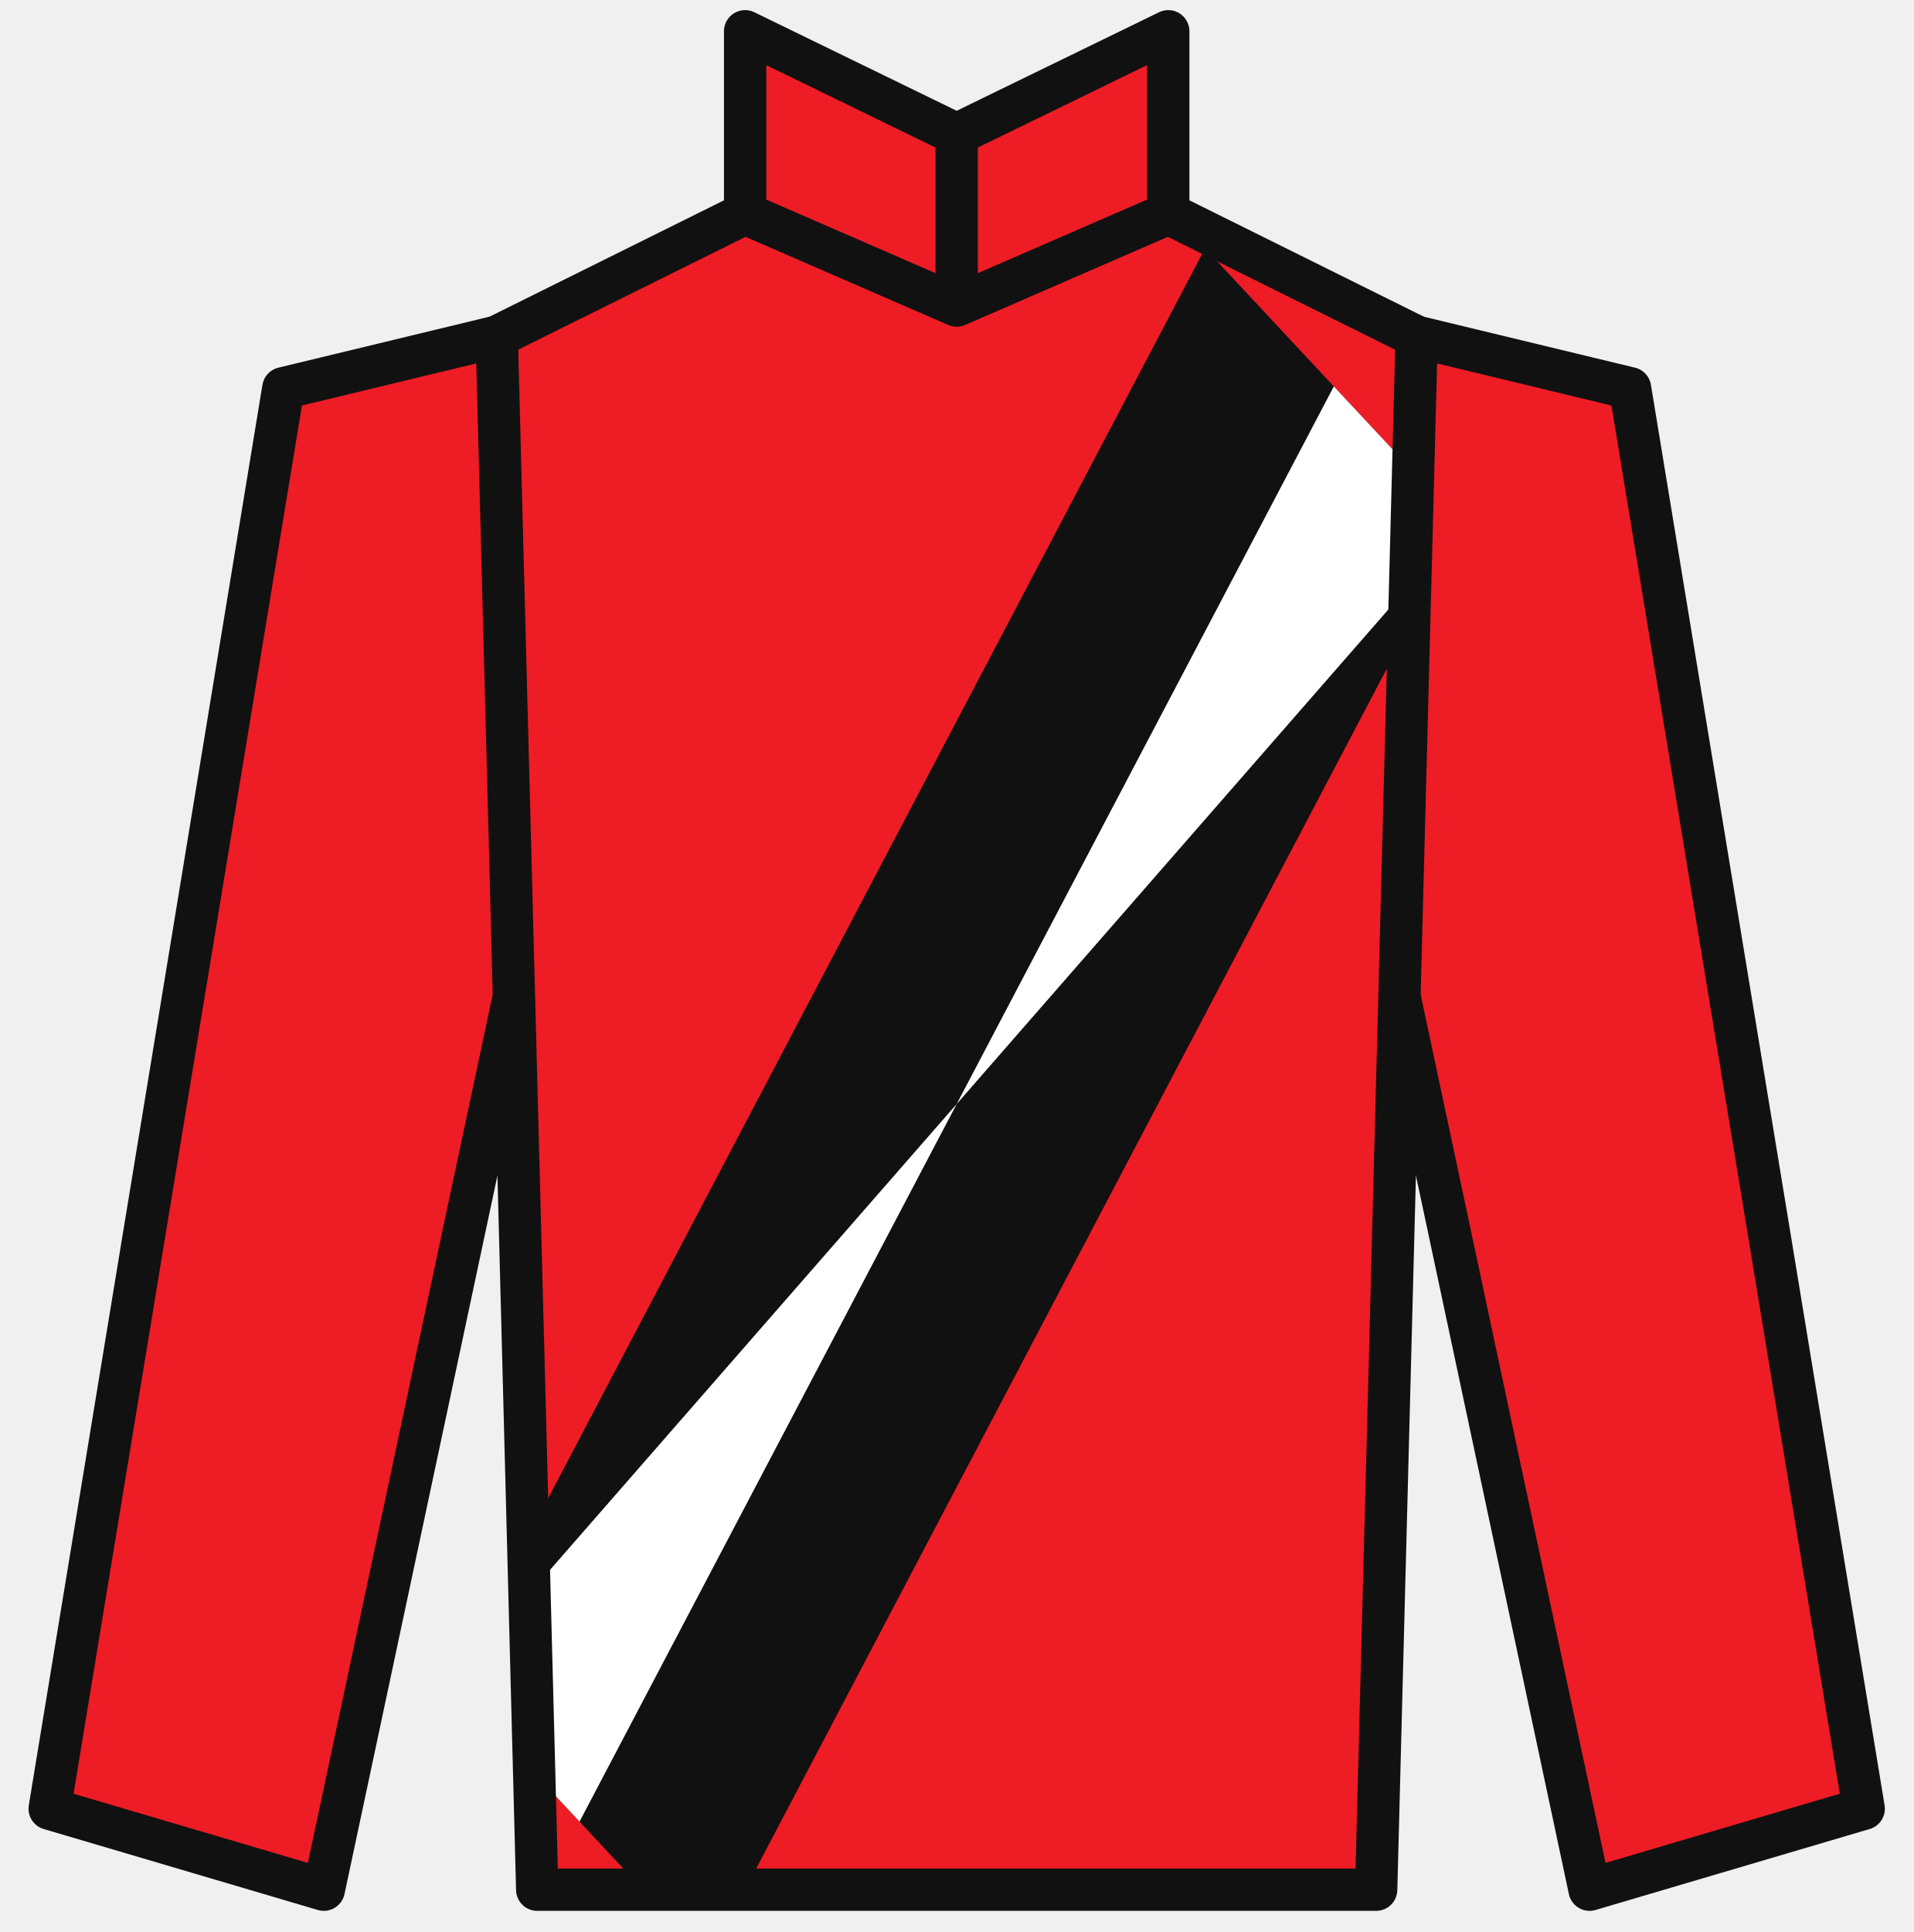
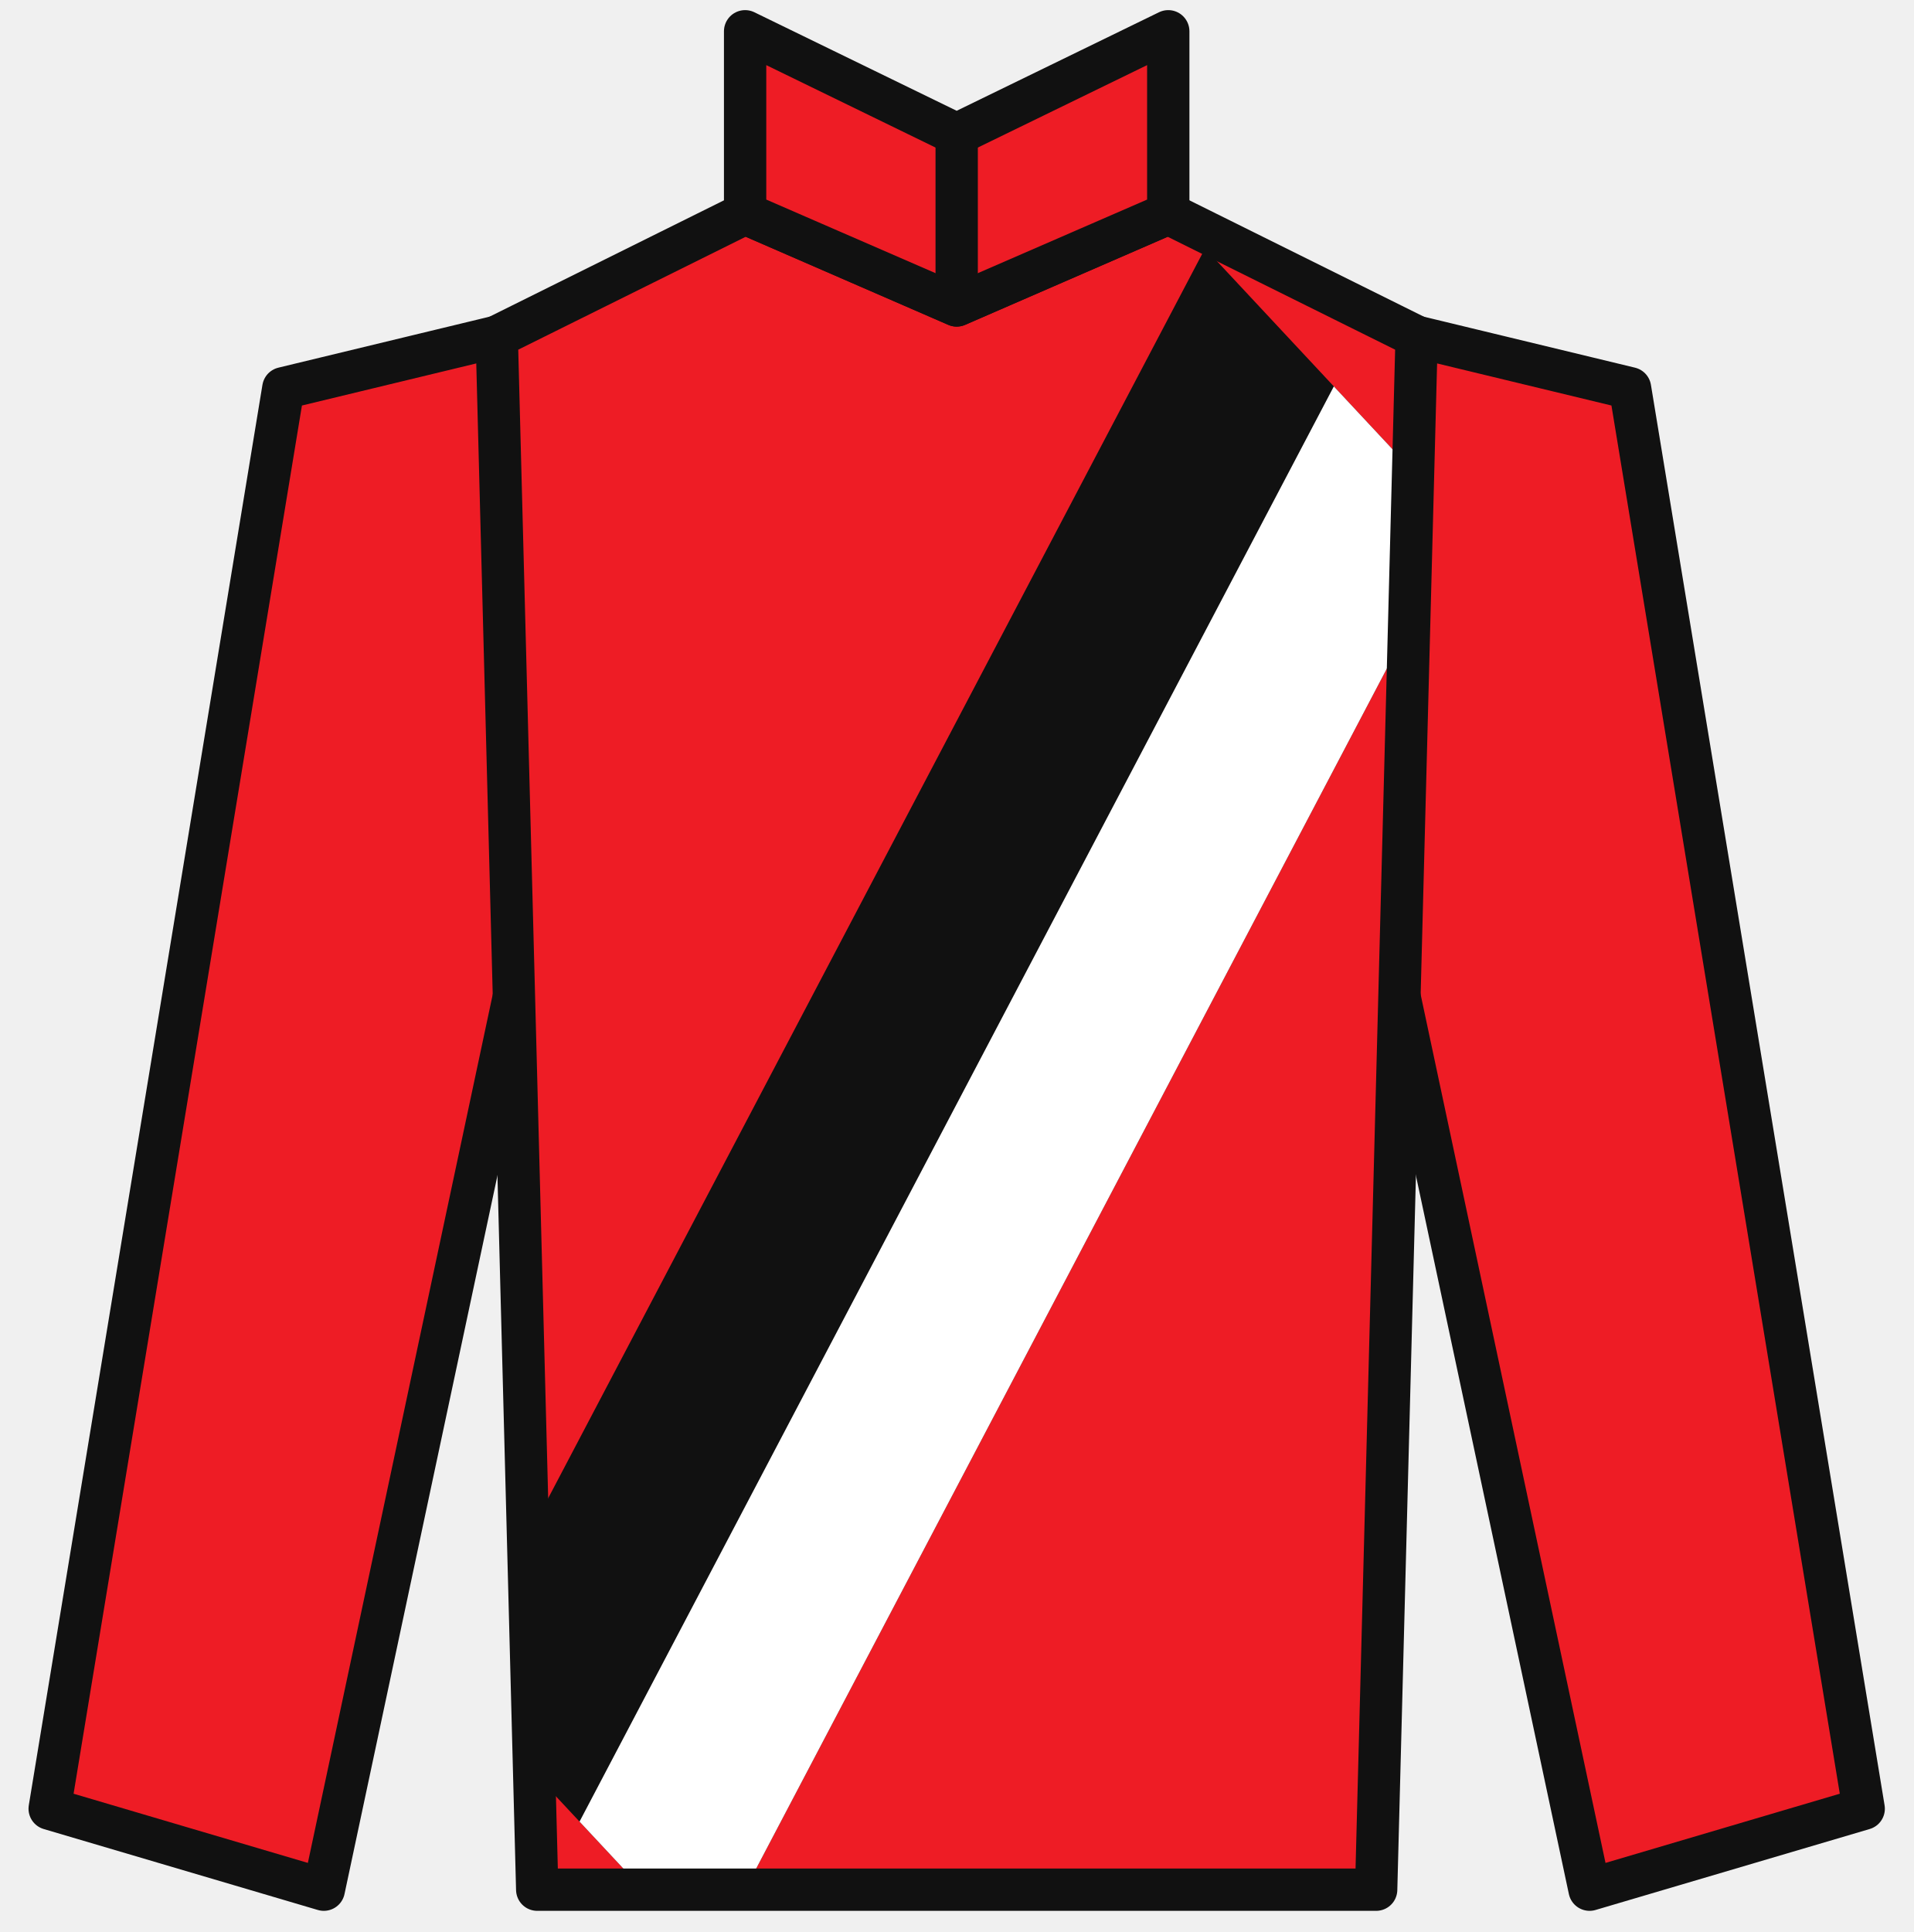
<svg xmlns="http://www.w3.org/2000/svg" class="trikot" viewBox="-1.5 -0.5 104 105" aria-hidden="true">
  <clipPath id="d8225295al">
    <path d="M25.5,17.8 L13.9,20.6 L1.2,97.8 L16.1,102.2 L27,51 Z" />
  </clipPath>
  <g clip-path="url(#d8225295al)">
    <rect x="0" y="17" width="28" height="86.5" fill="#EE1C25" />
  </g>
  <path d="M25.5,17.8 L13.9,20.6 L1.2,97.8 L16.1,102.2 L27,51 Z" fill="none" stroke="#111111" stroke-width="2.3" stroke-linejoin="round" />
  <clipPath id="d8225295ar">
    <path d="M75.5,17.8 L87.1,20.6 L99.8,97.8 L84.9,102.2 L74,51 Z" />
  </clipPath>
  <g clip-path="url(#d8225295ar)">
    <rect x="73" y="17" width="28" height="86.5" fill="#EE1C25" />
  </g>
  <path d="M75.5,17.8 L87.1,20.6 L99.8,97.8 L84.9,102.2 L74,51 Z" fill="none" stroke="#111111" stroke-width="2.3" stroke-linejoin="round" />
  <clipPath id="d8225295k">
    <path d="M25.5,17.8 L39,11.1 L50.5,16.1 L62,11.1 L75.5,17.8 L73.3,102.2 L27.7,102.2 Z" />
  </clipPath>
  <g clip-path="url(#d8225295k)">
    <rect x="25" y="10" width="51" height="93" fill="#EE1C25" />
    <polygon points="78.0,28.0 64.0,13.0 23.0,91.0 37.0,106.0" fill="#111111" />
-     <polygon points="78.0,28.0 71.0,20.5 30.0,98.5 23.0,91.0" fill="#FFFFFF" />
+     <polygon points="78.0,28.0 71.0,20.5 30.0,98.5 37.0,106.0" fill="#FFFFFF" />
  </g>
  <path d="M25.5,17.8 L39,11.1 L50.5,16.1 L62,11.1 L75.5,17.8 L73.3,102.2 L27.7,102.2 Z" fill="none" stroke="#111111" stroke-width="2.3" stroke-linejoin="round" />
  <path d="M39,1.2 L50.5,6.8 L62,1.2 L62,11.1 L50.5,16.1 L39,11.1 Z" fill="#EE1C25" stroke="#111111" stroke-width="2.3" stroke-linejoin="round" />
  <path d="M50.5,6.8 L50.5,16.1" fill="none" stroke="#111111" stroke-width="2.3" />
</svg>
